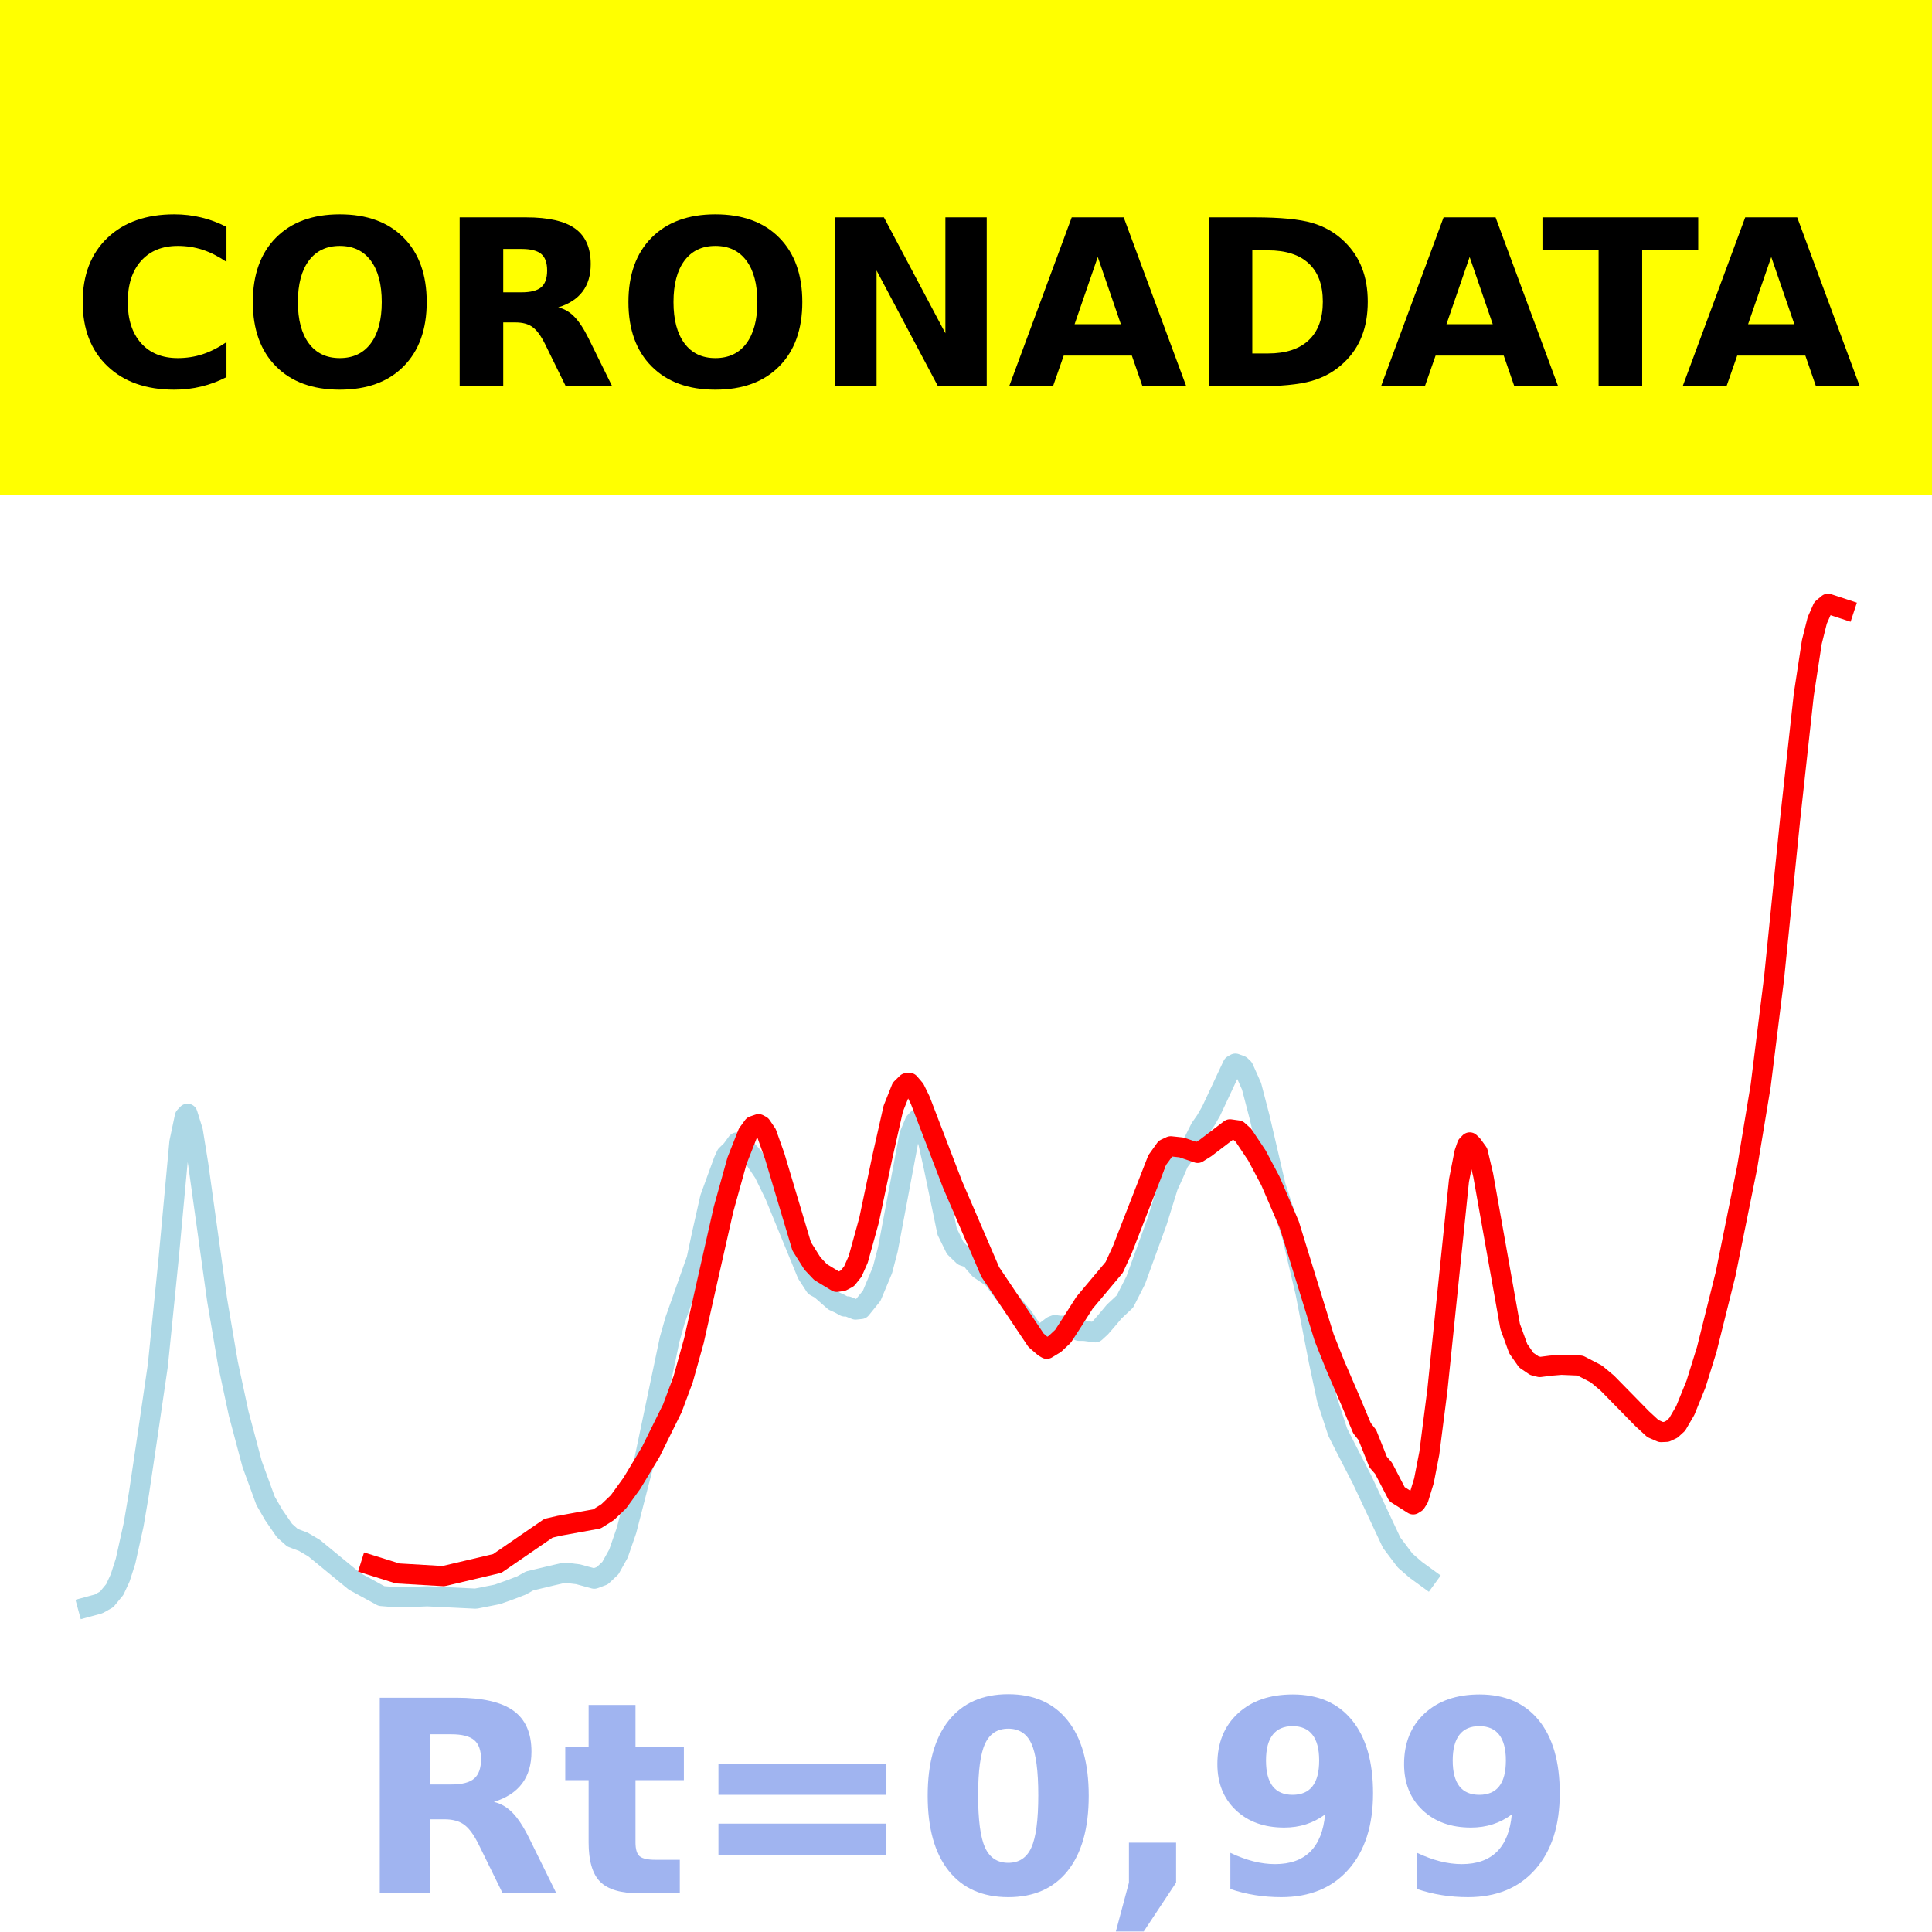
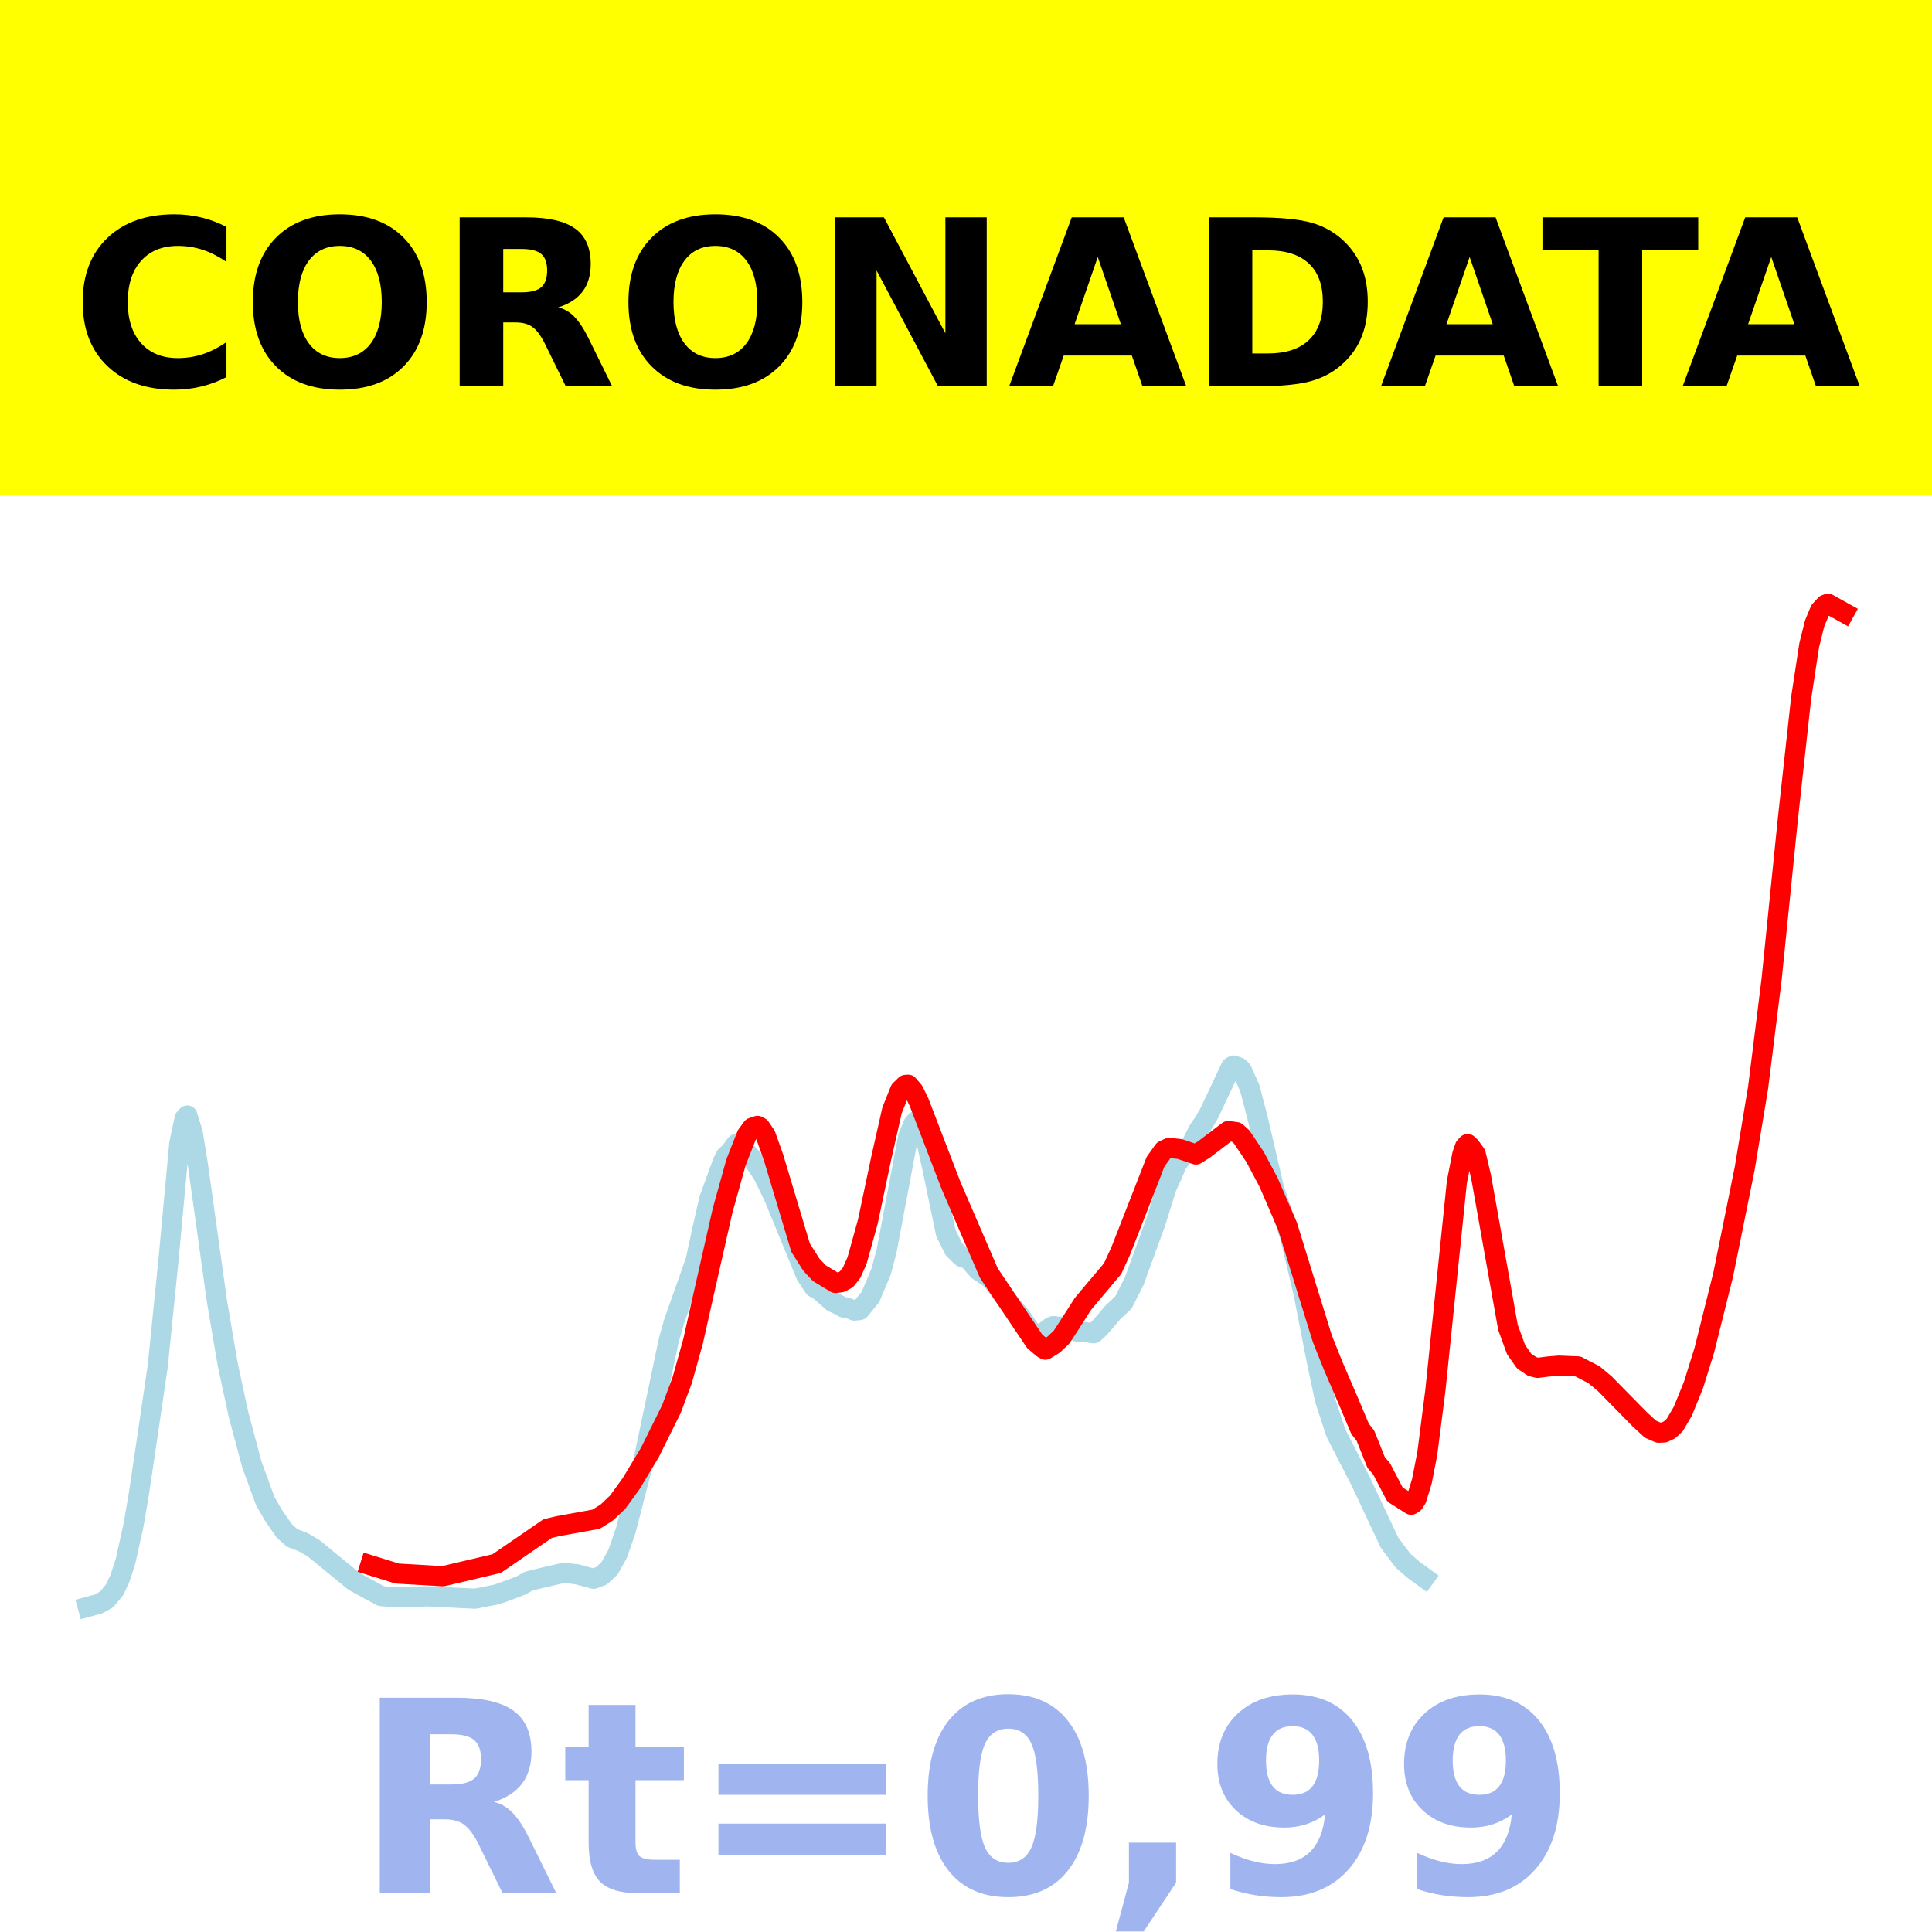
<svg xmlns="http://www.w3.org/2000/svg" xmlns:xlink="http://www.w3.org/1999/xlink" height="144pt" version="1.1" viewBox="0 0 144 144" width="144pt">
  <defs>
    <style type="text/css">*{stroke-linecap:butt;stroke-linejoin:round;}</style>
  </defs>
  <g id="figure_1">
    <g id="patch_1">
      <path d="M 0 144  L 144 144  L 144 0  L 0 0  z " style="fill:#ffffff;" />
    </g>
    <g id="axes_1">
      <g id="patch_2">
        <path d="M 0 144  L 144 144  L 144 0  L 0 0  z " style="fill:#ffffff;" />
      </g>
      <g id="line2d_1">
-         <path clip-path="url(#pcf2526a884)" d="M 6.545 119.764  L 7.349 119.545  L 7.951 119.206  L 8.553 118.475  L 8.955 117.611  L 9.356 116.364  L 9.959 113.647  L 10.36 111.287  L 10.963 107.235  L 11.766 101.755  L 12.569 93.8  L 13.372 85.128  L 13.774 83.226  L 13.974 83.013  L 14.376 84.305  L 14.777 86.8  L 16.183 96.893  L 16.986 101.617  L 17.789 105.358  L 18.793 109.123  L 19.797 111.868  L 20.399 112.91  L 21.202 114.075  L 21.805 114.614  L 22.608 114.916  L 23.411 115.388  L 26.423 117.862  L 28.431 118.958  L 29.434 119.041  L 31.041 119.011  L 31.844 118.979  L 35.458 119.154  L 37.064 118.836  L 38.068 118.479  L 38.871 118.169  L 39.474 117.833  L 41.08 117.448  L 42.084 117.216  L 43.088 117.336  L 44.292 117.667  L 44.895 117.442  L 45.497 116.874  L 46.099 115.791  L 46.702 114.049  L 47.906 109.373  L 49.914 99.823  L 50.316 98.403  L 51.922 93.857  L 52.323 91.969  L 52.926 89.292  L 53.93 86.533  L 54.131 86.091  L 54.532 85.701  L 54.934 85.149  L 55.335 85.357  L 56.138 86.229  L 56.941 87.423  L 57.745 89.068  L 60.154 94.948  L 60.756 95.874  L 61.158 96.094  L 62.162 96.975  L 62.563 97.156  L 62.965 97.379  L 63.166 97.369  L 63.768 97.609  L 64.17 97.567  L 64.973 96.577  L 65.776 94.66  L 66.177 93.12  L 67.784 84.594  L 68.185 83.633  L 68.386 83.424  L 68.587 83.531  L 68.788 83.826  L 69.189 85.161  L 69.591 86.96  L 70.595 91.794  L 71.197 93.021  L 71.799 93.602  L 72 93.672  L 72.201 93.617  L 72.602 94.132  L 73.004 94.593  L 74.008 95.275  L 74.61 96.096  L 75.212 96.904  L 76.216 98.097  L 76.819 98.984  L 77.22 99.398  L 77.622 99.456  L 78.425 98.843  L 78.626 98.764  L 79.027 98.822  L 79.429 98.796  L 80.433 99.195  L 80.834 99.196  L 81.637 99.305  L 82.039 98.938  L 82.641 98.24  L 83.043 97.758  L 83.846 97.005  L 84.649 95.426  L 86.255 91.006  L 87.059 88.417  L 87.46 87.542  L 87.862 86.606  L 88.866 85.288  L 89.468 84.087  L 89.869 83.512  L 90.271 82.816  L 91.877 79.39  L 92.078 79.275  L 92.48 79.422  L 92.68 79.615  L 93.283 80.963  L 93.885 83.271  L 95.09 88.441  L 95.893 90.871  L 96.294 92.069  L 97.298 96.319  L 98.302 101.476  L 98.905 104.298  L 99.708 106.747  L 100.31 107.935  L 101.515 110.27  L 103.723 114.978  L 104.727 116.312  L 105.53 117.009  L 106.334 117.594  L 106.334 117.594  " style="fill:none;stroke:#add8e6;stroke-linecap:square;stroke-width:1.5;" />
+         <path clip-path="url(#pd09475530a)" d="M 6.545 119.765  L 7.347 119.546  L 7.949 119.209  L 8.55 118.48  L 8.951 117.619  L 9.352 116.376  L 9.954 113.669  L 10.354 111.317  L 10.956 107.279  L 11.758 101.819  L 12.56 93.892  L 13.362 85.25  L 13.762 83.354  L 13.963 83.142  L 14.364 84.43  L 14.765 86.916  L 16.168 96.974  L 16.97 101.681  L 17.772 105.409  L 18.774 109.161  L 19.777 111.896  L 20.378 112.935  L 21.18 114.096  L 21.781 114.633  L 22.583 114.934  L 23.385 115.404  L 26.392 117.869  L 28.397 118.961  L 29.399 119.044  L 31.003 119.014  L 31.805 118.983  L 35.414 119.157  L 37.017 118.84  L 38.02 118.484  L 38.822 118.175  L 39.423 117.841  L 41.027 117.456  L 42.029 117.226  L 43.032 117.345  L 44.234 117.675  L 44.836 117.451  L 45.437 116.885  L 46.039 115.805  L 46.64 114.07  L 47.843 109.41  L 49.848 99.894  L 50.249 98.478  L 51.852 93.948  L 52.253 92.067  L 52.855 89.399  L 53.857 86.65  L 54.058 86.21  L 54.459 85.821  L 54.86 85.271  L 55.26 85.478  L 56.062 86.347  L 56.864 87.536  L 57.666 89.176  L 60.072 95.036  L 60.673 95.958  L 61.074 96.177  L 62.077 97.055  L 62.478 97.236  L 62.878 97.458  L 63.079 97.448  L 63.68 97.687  L 64.081 97.645  L 64.883 96.659  L 65.685 94.749  L 66.086 93.214  L 67.69 84.718  L 68.091 83.76  L 68.291 83.552  L 68.492 83.658  L 68.692 83.953  L 69.093 85.283  L 69.494 87.075  L 70.496 91.893  L 71.098 93.115  L 71.699 93.694  L 71.9 93.764  L 72.1 93.709  L 72.501 94.222  L 72.902 94.682  L 73.904 95.361  L 74.506 96.18  L 75.107 96.984  L 76.11 98.174  L 76.711 99.057  L 77.112 99.47  L 77.513 99.528  L 78.315 98.917  L 78.515 98.838  L 78.916 98.896  L 79.317 98.87  L 80.32 99.267  L 80.721 99.269  L 81.522 99.378  L 81.923 99.012  L 82.525 98.316  L 82.926 97.836  L 83.728 97.085  L 84.53 95.512  L 86.133 91.108  L 86.935 88.527  L 87.336 87.656  L 87.737 86.723  L 88.74 85.409  L 89.341 84.213  L 89.742 83.64  L 90.143 82.947  L 91.747 79.532  L 91.947 79.417  L 92.348 79.564  L 92.549 79.756  L 93.15 81.1  L 93.751 83.399  L 94.954 88.551  L 95.756 90.972  L 96.157 92.166  L 97.159 96.402  L 98.162 101.541  L 98.763 104.353  L 99.565 106.793  L 100.167 107.977  L 101.369 110.304  L 103.575 114.996  L 104.577 116.325  L 105.379 117.02  L 106.181 117.603  L 106.181 117.603  " style="fill:none;stroke:#add8e6;stroke-linecap:square;stroke-width:1.5;" />
      </g>
      <g id="line2d_2">
-         <path clip-path="url(#pcf2526a884)" d="M 27.627 116.647  L 29.635 117.275  L 33.049 117.475  L 37.064 116.529  L 40.879 113.907  L 41.682 113.721  L 44.493 113.21  L 45.296 112.7  L 46.099 111.934  L 47.103 110.547  L 48.509 108.209  L 50.115 104.964  L 50.918 102.805  L 51.721 99.93  L 52.725 95.453  L 53.93 90.127  L 54.934 86.511  L 55.737 84.476  L 56.138 83.927  L 56.54 83.789  L 56.741 83.898  L 57.142 84.488  L 57.745 86.184  L 59.752 92.897  L 60.555 94.173  L 61.158 94.812  L 62.363 95.542  L 62.764 95.488  L 63.166 95.274  L 63.567 94.769  L 63.969 93.86  L 64.772 90.957  L 65.776 86.188  L 66.579 82.63  L 67.181 81.123  L 67.583 80.727  L 67.784 80.711  L 68.185 81.181  L 68.587 81.999  L 70.996 88.277  L 73.807 94.804  L 77.22 99.895  L 77.823 100.415  L 78.023 100.532  L 78.626 100.166  L 79.228 99.601  L 79.83 98.673  L 80.834 97.098  L 83.043 94.468  L 83.645 93.159  L 86.255 86.465  L 86.858 85.621  L 87.259 85.436  L 88.062 85.522  L 89.267 85.931  L 89.869 85.552  L 91.677 84.173  L 92.279 84.257  L 92.68 84.619  L 93.684 86.124  L 94.688 88.017  L 96.094 91.275  L 97.098 94.527  L 98.704 99.718  L 99.507 101.732  L 100.712 104.529  L 101.515 106.446  L 101.916 106.961  L 102.719 108.97  L 103.121 109.433  L 104.125 111.366  L 105.33 112.128  L 105.53 112.002  L 105.731 111.683  L 106.133 110.37  L 106.534 108.307  L 107.137 103.588  L 108.743 87.992  L 109.144 85.942  L 109.345 85.355  L 109.546 85.147  L 109.747 85.339  L 110.148 85.894  L 110.55 87.596  L 112.558 98.864  L 113.16 100.52  L 113.762 101.382  L 114.365 101.79  L 114.766 101.892  L 115.569 101.789  L 116.373 101.723  L 117.778 101.782  L 118.983 102.407  L 119.786 103.077  L 122.396 105.739  L 123.199 106.479  L 123.801 106.74  L 124.203 106.723  L 124.605 106.534  L 125.006 106.169  L 125.608 105.138  L 126.412 103.159  L 127.215 100.573  L 128.62 94.942  L 130.226 86.994  L 131.23 80.928  L 132.234 72.857  L 133.439 60.95  L 134.443 51.789  L 135.045 47.846  L 135.447 46.244  L 135.848 45.334  L 136.25 45  L 137.455 45.396  L 137.455 45.396  " style="fill:none;stroke:#ff0000;stroke-linecap:square;stroke-width:1.5;" />
+         <path clip-path="url(#pd09475530a)" d="M 27.595 116.659  L 29.6 117.284  L 33.008 117.484  L 37.017 116.541  L 40.826 113.928  L 41.628 113.743  L 44.435 113.233  L 45.237 112.725  L 46.039 111.961  L 47.041 110.579  L 48.444 108.249  L 50.048 105.016  L 50.85 102.865  L 51.652 99.999  L 52.654 95.537  L 53.857 90.23  L 54.86 86.628  L 55.661 84.6  L 56.062 84.052  L 56.463 83.915  L 56.664 84.024  L 57.065 84.612  L 57.666 86.302  L 59.671 92.992  L 60.473 94.262  L 61.074 94.899  L 62.277 95.627  L 62.678 95.574  L 63.079 95.36  L 63.48 94.857  L 63.881 93.951  L 64.683 91.057  L 65.685 86.305  L 66.487 82.76  L 67.088 81.258  L 67.489 80.864  L 67.69 80.848  L 68.091 81.317  L 68.492 82.131  L 70.897 88.388  L 73.704 94.891  L 77.112 99.965  L 77.713 100.483  L 77.914 100.6  L 78.515 100.235  L 79.117 99.673  L 79.718 98.747  L 80.721 97.178  L 82.926 94.557  L 83.527 93.252  L 86.133 86.583  L 86.735 85.742  L 87.136 85.557  L 87.938 85.642  L 89.14 86.049  L 89.742 85.672  L 91.546 84.298  L 92.148 84.381  L 92.549 84.742  L 93.551 86.24  L 94.553 88.126  L 95.957 91.372  L 96.959 94.613  L 98.563 99.788  L 99.365 101.795  L 100.567 104.582  L 101.369 106.493  L 101.77 107.006  L 102.572 109.008  L 102.973 109.469  L 103.975 111.395  L 105.178 112.155  L 105.379 112.029  L 105.579 111.711  L 105.98 110.402  L 106.381 108.347  L 106.983 103.643  L 108.586 88.102  L 108.987 86.06  L 109.188 85.475  L 109.388 85.268  L 109.589 85.458  L 109.99 86.012  L 110.391 87.708  L 112.395 98.937  L 112.997 100.588  L 113.598 101.448  L 114.2 101.853  L 114.601 101.955  L 115.402 101.853  L 116.204 101.787  L 117.608 101.845  L 118.811 102.468  L 119.612 103.136  L 122.219 105.789  L 123.02 106.526  L 123.622 106.787  L 124.023 106.77  L 124.424 106.581  L 124.825 106.217  L 125.426 105.19  L 126.228 103.217  L 127.03 100.641  L 128.433 95.029  L 130.037 87.109  L 131.039 81.065  L 132.042 73.022  L 133.245 61.156  L 134.247 52.028  L 134.848 48.09  L 135.249 46.478  L 135.65 45.51  L 136.051 45.071  L 136.252 45  L 137.455 45.669  L 137.455 45.669  " style="fill:none;stroke:#ff0000;stroke-linecap:square;stroke-width:1.5;" />
      </g>
      <g id="patch_3">
        <path d="M 0 144  L 0 0  " style="fill:none;stroke:#ffffff;stroke-linecap:square;stroke-linejoin:miter;stroke-width:0.8;" />
      </g>
      <g id="patch_4">
        <path d="M 144 144  L 144 0  " style="fill:none;stroke:#ffffff;stroke-linecap:square;stroke-linejoin:miter;stroke-width:0.8;" />
      </g>
      <g id="patch_5">
        <path d="M 0 144  L 144 144  " style="fill:none;stroke:#ffffff;stroke-linecap:square;stroke-linejoin:miter;stroke-width:0.8;" />
      </g>
      <g id="patch_6">
        <path d="M 0 0  L 144 0  " style="fill:none;stroke:#ffffff;stroke-linecap:square;stroke-linejoin:miter;stroke-width:0.8;" />
      </g>
    </g>
    <g id="text_1">
      <g id="patch_7">
        <path d="M -64.848 36.368  L 208.848 36.368  L 208.848 -7.654  L -64.848 -7.654  z " style="fill:#ffff00;stroke:#ffff00;stroke-linejoin:miter;" />
      </g>
      <g transform="translate(72 9.45018)scale(0.1728 -0.1728)" />
      <g transform="translate(-60.87375 28.8)scale(0.1728 -0.1728)">
        <defs>
          <path id="DejaVuSans-Bold-32" />
          <path d="M 67 4  Q 61.812 1.312 56.203 -0.047  Q 50.594 -1.422 44.484 -1.422  Q 26.266 -1.422 15.625 8.766  Q 4.984 18.953 4.984 36.375  Q 4.984 53.859 15.625 64.031  Q 26.266 74.219 44.484 74.219  Q 50.594 74.219 56.203 72.844  Q 61.812 71.484 67 68.797  L 67 53.719  Q 61.766 57.281 56.688 58.938  Q 51.609 60.594 46 60.594  Q 35.938 60.594 30.172 54.141  Q 24.422 47.703 24.422 36.375  Q 24.422 25.094 30.172 18.641  Q 35.938 12.203 46 12.203  Q 51.609 12.203 56.688 13.859  Q 61.766 15.531 67 19.094  z " id="DejaVuSans-Bold-67" />
          <path d="M 42.484 60.594  Q 33.891 60.594 29.156 54.25  Q 24.422 47.906 24.422 36.375  Q 24.422 24.906 29.156 18.547  Q 33.891 12.203 42.484 12.203  Q 51.125 12.203 55.859 18.547  Q 60.594 24.906 60.594 36.375  Q 60.594 47.906 55.859 54.25  Q 51.125 60.594 42.484 60.594  z M 42.484 74.219  Q 60.062 74.219 70.016 64.156  Q 79.984 54.109 79.984 36.375  Q 79.984 18.703 70.016 8.641  Q 60.062 -1.422 42.484 -1.422  Q 24.953 -1.422 14.969 8.641  Q 4.984 18.703 4.984 36.375  Q 4.984 54.109 14.969 64.156  Q 24.953 74.219 42.484 74.219  z " id="DejaVuSans-Bold-79" />
          <path d="M 35.891 40.578  Q 41.797 40.578 44.359 42.766  Q 46.922 44.969 46.922 50  Q 46.922 54.984 44.359 57.125  Q 41.797 59.281 35.891 59.281  L 27.984 59.281  L 27.984 40.578  z M 27.984 27.594  L 27.984 0  L 9.188 0  L 9.188 72.906  L 37.891 72.906  Q 52.297 72.906 59 68.062  Q 65.719 63.234 65.719 52.781  Q 65.719 45.562 62.219 40.922  Q 58.734 36.281 51.703 34.078  Q 55.562 33.203 58.609 30.094  Q 61.672 27 64.797 20.703  L 75 0  L 54.984 0  L 46.094 18.109  Q 43.406 23.578 40.641 25.578  Q 37.891 27.594 33.297 27.594  z " id="DejaVuSans-Bold-82" />
          <path d="M 9.188 72.906  L 30.172 72.906  L 56.688 22.906  L 56.688 72.906  L 74.516 72.906  L 74.516 0  L 53.516 0  L 27 50  L 27 0  L 9.188 0  z " id="DejaVuSans-Bold-78" />
          <path d="M 53.422 13.281  L 24.031 13.281  L 19.391 0  L 0.484 0  L 27.484 72.906  L 49.906 72.906  L 76.906 0  L 58.016 0  z M 28.719 26.812  L 48.688 26.812  L 38.719 55.812  z " id="DejaVuSans-Bold-65" />
          <path d="M 27.984 58.688  L 27.984 14.203  L 34.719 14.203  Q 46.234 14.203 52.312 19.922  Q 58.406 25.641 58.406 36.531  Q 58.406 47.359 52.344 53.016  Q 46.297 58.688 34.719 58.688  z M 9.188 72.906  L 29 72.906  Q 45.609 72.906 53.734 70.531  Q 61.859 68.172 67.672 62.5  Q 72.797 57.562 75.281 51.109  Q 77.781 44.672 77.781 36.531  Q 77.781 28.266 75.281 21.797  Q 72.797 15.328 67.672 10.406  Q 61.812 4.734 53.609 2.359  Q 45.406 0 29 0  L 9.188 0  z " id="DejaVuSans-Bold-68" />
          <path d="M 0.484 72.906  L 67.672 72.906  L 67.672 58.688  L 43.5 58.688  L 43.5 0  L 24.703 0  L 24.703 58.688  L 0.484 58.688  z " id="DejaVuSans-Bold-84" />
        </defs>
        <use xlink:href="#DejaVuSans-Bold-32" />
        <use x="34.814" xlink:href="#DejaVuSans-Bold-32" />
        <use x="69.629" xlink:href="#DejaVuSans-Bold-32" />
        <use x="104.443" xlink:href="#DejaVuSans-Bold-32" />
        <use x="139.258" xlink:href="#DejaVuSans-Bold-32" />
        <use x="174.072" xlink:href="#DejaVuSans-Bold-32" />
        <use x="208.887" xlink:href="#DejaVuSans-Bold-32" />
        <use x="243.701" xlink:href="#DejaVuSans-Bold-32" />
        <use x="278.516" xlink:href="#DejaVuSans-Bold-32" />
        <use x="313.33" xlink:href="#DejaVuSans-Bold-32" />
        <use x="348.145" xlink:href="#DejaVuSans-Bold-32" />
        <use x="382.959" xlink:href="#DejaVuSans-Bold-67" />
        <use x="456.348" xlink:href="#DejaVuSans-Bold-79" />
        <use x="541.357" xlink:href="#DejaVuSans-Bold-82" />
        <use x="618.359" xlink:href="#DejaVuSans-Bold-79" />
        <use x="703.369" xlink:href="#DejaVuSans-Bold-78" />
        <use x="787.061" xlink:href="#DejaVuSans-Bold-65" />
        <use x="864.453" xlink:href="#DejaVuSans-Bold-68" />
        <use x="947.461" xlink:href="#DejaVuSans-Bold-65" />
        <use x="1017.104" xlink:href="#DejaVuSans-Bold-84" />
        <use x="1077.566" xlink:href="#DejaVuSans-Bold-65" />
        <use x="1154.959" xlink:href="#DejaVuSans-Bold-32" />
        <use x="1189.773" xlink:href="#DejaVuSans-Bold-32" />
        <use x="1224.588" xlink:href="#DejaVuSans-Bold-32" />
        <use x="1259.402" xlink:href="#DejaVuSans-Bold-32" />
        <use x="1294.217" xlink:href="#DejaVuSans-Bold-32" />
        <use x="1329.031" xlink:href="#DejaVuSans-Bold-32" />
        <use x="1363.846" xlink:href="#DejaVuSans-Bold-32" />
        <use x="1398.66" xlink:href="#DejaVuSans-Bold-32" />
        <use x="1433.475" xlink:href="#DejaVuSans-Bold-32" />
        <use x="1468.289" xlink:href="#DejaVuSans-Bold-32" />
        <use x="1503.104" xlink:href="#DejaVuSans-Bold-32" />
      </g>
    </g>
    <g id="text_2">
      <g style="fill:#4169e1;opacity:0.5;" transform="translate(26.46875 141.12)scale(0.2 -0.2)">
        <defs>
          <path d="M 27.484 70.219  L 27.484 54.688  L 45.516 54.688  L 45.516 42.188  L 27.484 42.188  L 27.484 19  Q 27.484 15.188 29 13.844  Q 30.516 12.5 35.016 12.5  L 44 12.5  L 44 0  L 29 0  Q 18.656 0 14.328 4.312  Q 10.016 8.641 10.016 19  L 10.016 42.188  L 1.312 42.188  L 1.312 54.688  L 10.016 54.688  L 10.016 70.219  z " id="DejaVuSans-Bold-116" />
          <path d="M 10.594 48.188  L 73.188 48.188  L 73.188 36.719  L 10.594 36.719  z M 10.594 25.984  L 73.188 25.984  L 73.188 14.406  L 10.594 14.406  z " id="DejaVuSans-Bold-61" />
          <path d="M 46 36.531  Q 46 50.203 43.438 55.781  Q 40.875 61.375 34.812 61.375  Q 28.766 61.375 26.172 55.781  Q 23.578 50.203 23.578 36.531  Q 23.578 22.703 26.172 17.031  Q 28.766 11.375 34.812 11.375  Q 40.828 11.375 43.406 17.031  Q 46 22.703 46 36.531  z M 64.797 36.375  Q 64.797 18.266 56.984 8.422  Q 49.172 -1.422 34.812 -1.422  Q 20.406 -1.422 12.594 8.422  Q 4.781 18.266 4.781 36.375  Q 4.781 54.547 12.594 64.375  Q 20.406 74.219 34.812 74.219  Q 49.172 74.219 56.984 64.375  Q 64.797 54.547 64.797 36.375  z " id="DejaVuSans-Bold-48" />
          <path d="M 10.203 18.891  L 27.781 18.891  L 27.781 4  L 15.719 -14.203  L 5.328 -14.203  L 10.203 4  z " id="DejaVuSans-Bold-44" />
          <path d="M 10.016 1.609  L 10.016 15.094  Q 14.5 12.984 18.594 11.938  Q 22.703 10.891 26.703 10.891  Q 35.109 10.891 39.797 15.547  Q 44.484 20.219 45.312 29.391  Q 42 26.953 38.234 25.734  Q 34.469 24.516 30.078 24.516  Q 18.891 24.516 12.031 31.031  Q 5.172 37.547 5.172 48.188  Q 5.172 59.969 12.812 67.047  Q 20.453 74.125 33.297 74.125  Q 47.562 74.125 55.375 64.5  Q 63.188 54.891 63.188 37.312  Q 63.188 19.234 54.047 8.906  Q 44.922 -1.422 29 -1.422  Q 23.875 -1.422 19.188 -0.656  Q 14.5 0.094 10.016 1.609  z M 33.203 36.719  Q 38.141 36.719 40.625 39.906  Q 43.109 43.109 43.109 49.516  Q 43.109 55.859 40.625 59.078  Q 38.141 62.312 33.203 62.312  Q 28.266 62.312 25.781 59.078  Q 23.297 55.859 23.297 49.516  Q 23.297 43.109 25.781 39.906  Q 28.266 36.719 33.203 36.719  z " id="DejaVuSans-Bold-57" />
        </defs>
        <use xlink:href="#DejaVuSans-Bold-82" />
        <use x="77.002" xlink:href="#DejaVuSans-Bold-116" />
        <use x="124.805" xlink:href="#DejaVuSans-Bold-61" />
        <use x="208.594" xlink:href="#DejaVuSans-Bold-48" />
        <use x="278.174" xlink:href="#DejaVuSans-Bold-44" />
        <use x="316.162" xlink:href="#DejaVuSans-Bold-57" />
        <use x="385.742" xlink:href="#DejaVuSans-Bold-57" />
      </g>
    </g>
  </g>
  <defs>
-     <clipPath id="pcf2526a884">
+     <clipPath id="pd09475530a">
      <rect height="144" width="144" x="0" y="0" />
    </clipPath>
  </defs>
</svg>
